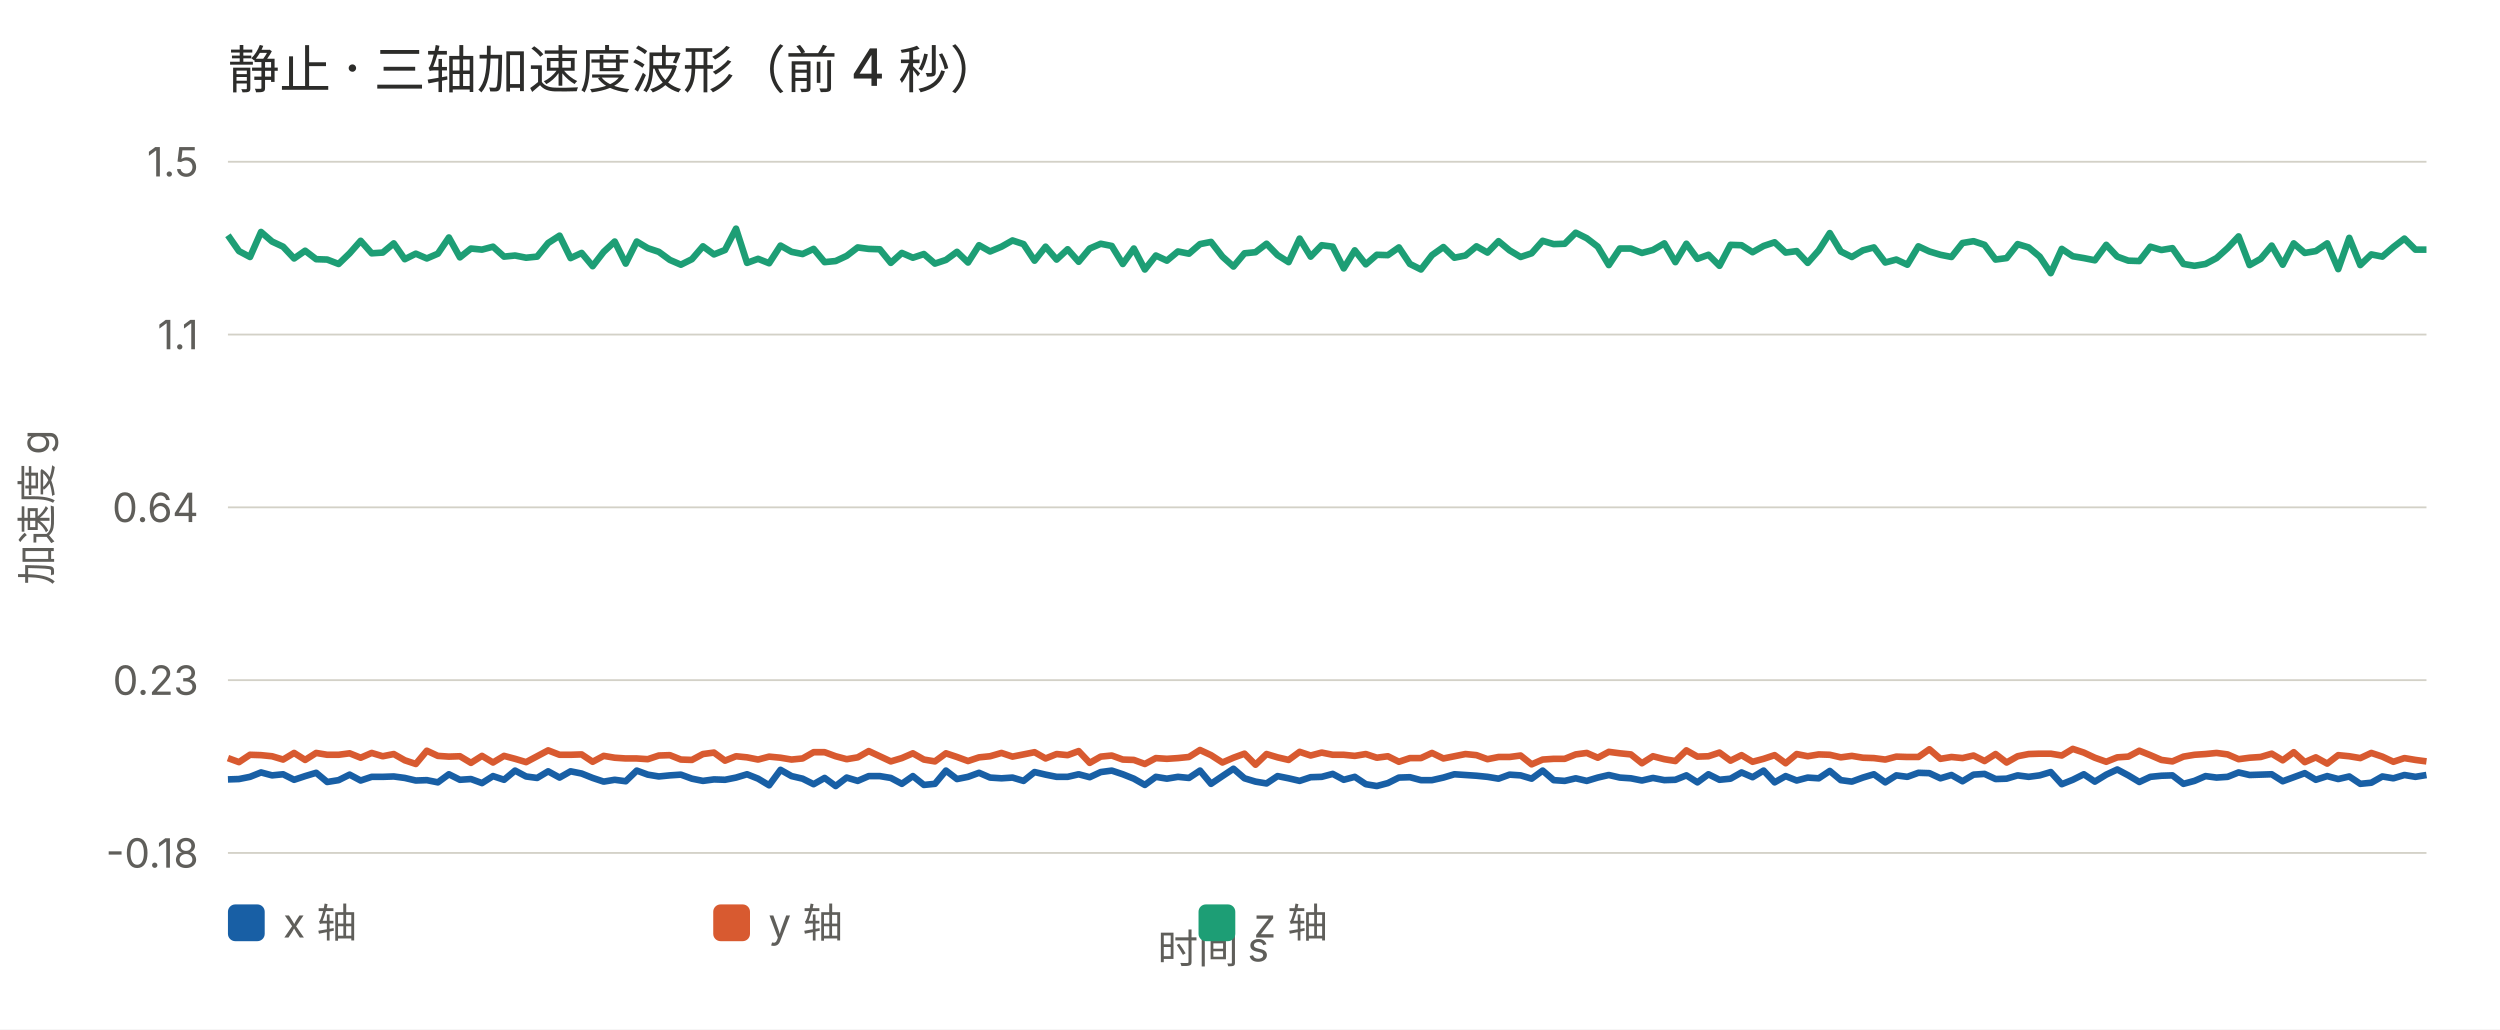
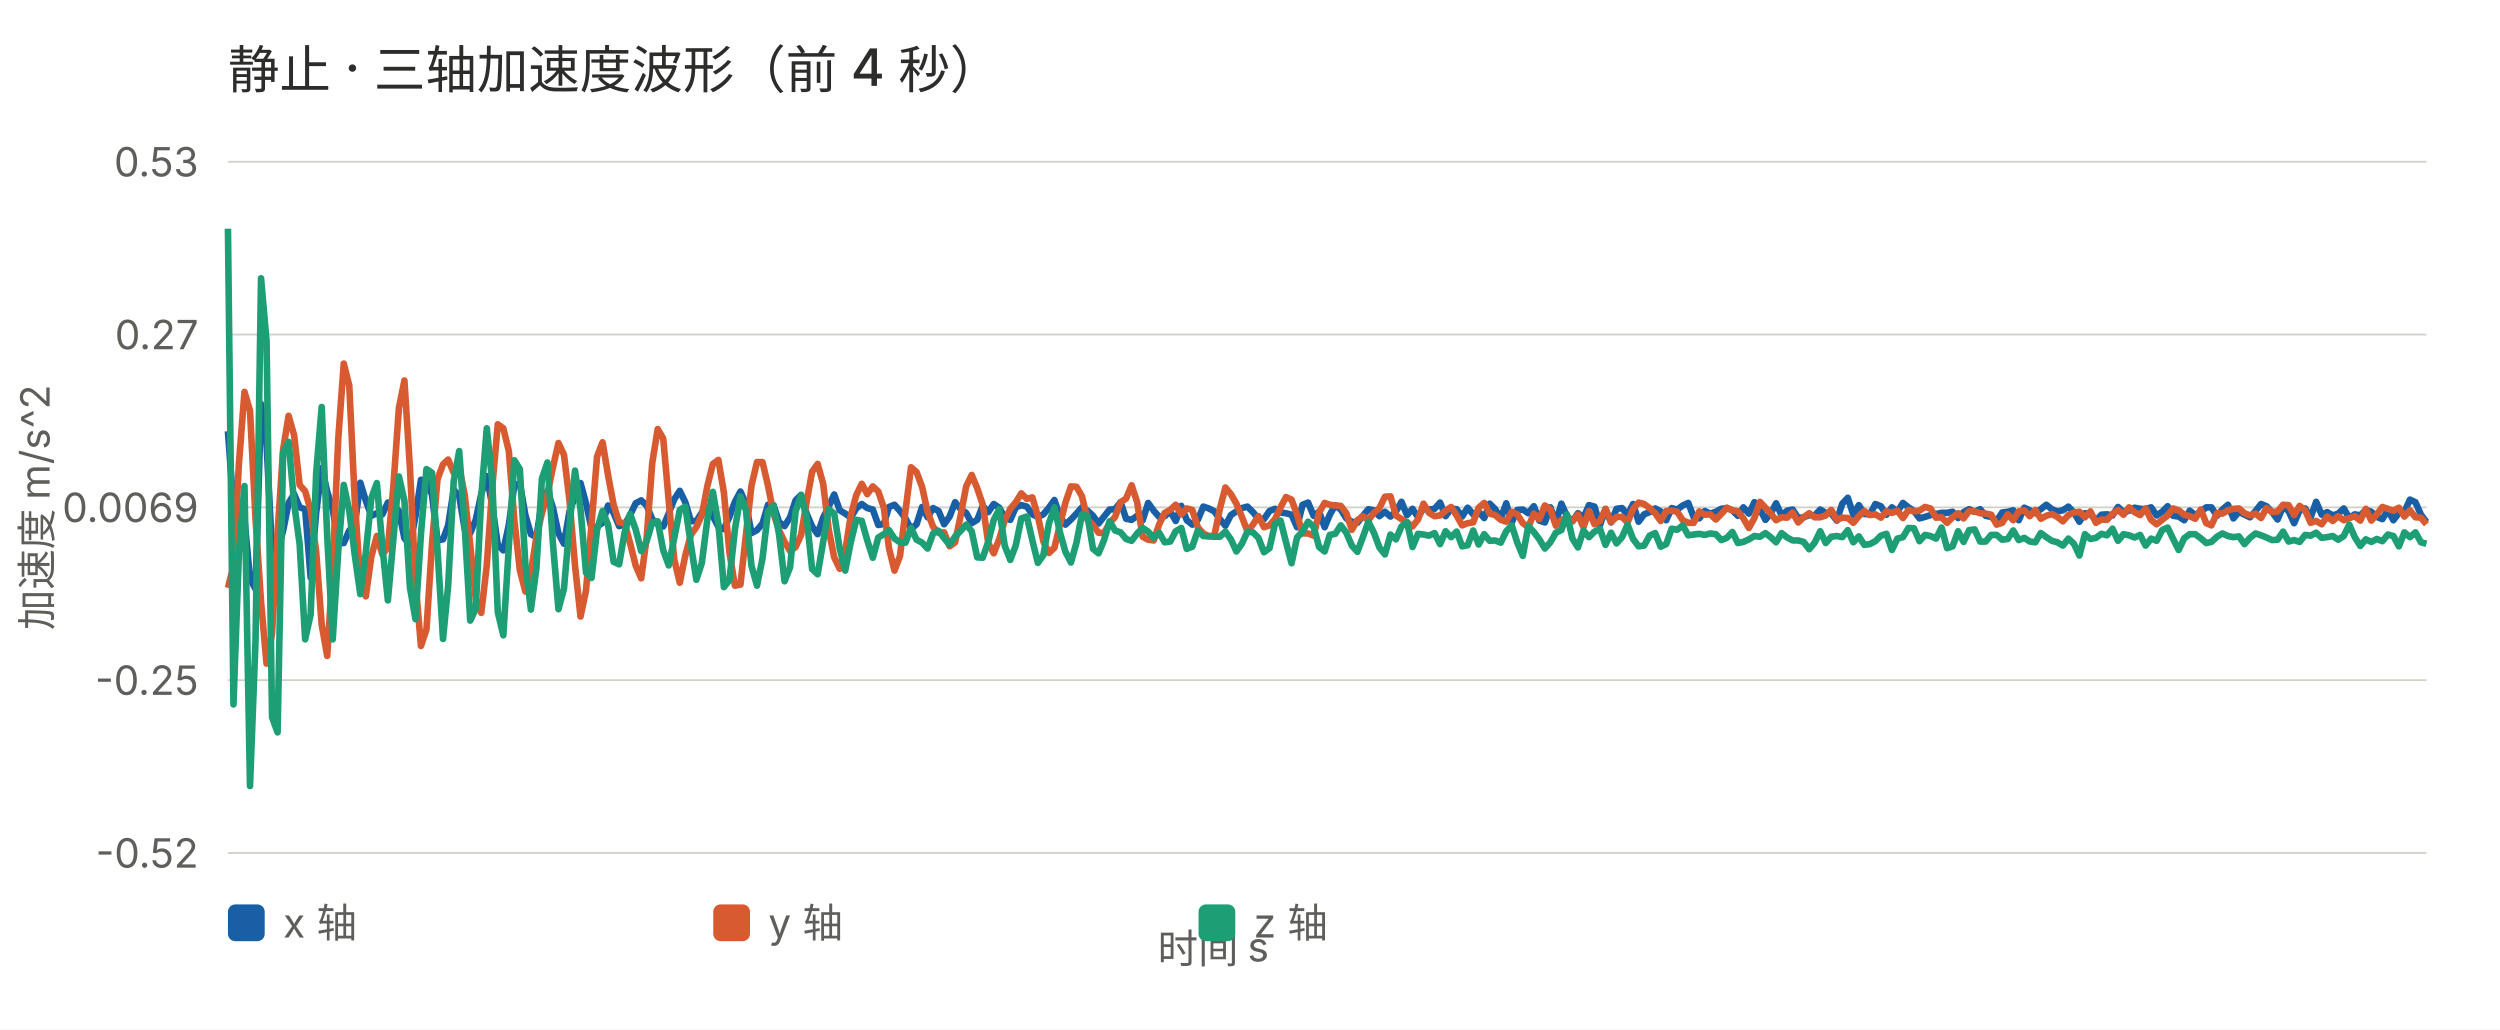
<svg xmlns="http://www.w3.org/2000/svg" viewBox="0 0 680 280" width="100%" role="img">
  <rect width="680" height="280" fill="#FFFFFF" />
  <g font-family="system-ui, -apple-system, Segoe UI, Microsoft YaHei, sans-serif">
    <text x="62" y="24" font-size="14" font-weight="500" fill="#2C2C2A">静止 · 三轴加速度波形（前 4 秒）</text>
    <line x1="62" y1="232.0" x2="660" y2="232.0" stroke="#D3D1C7" stroke-width="0.5" />
-     <text x="54" y="236.0" font-size="11" fill="#5F5E5A" text-anchor="end">-0.18</text>
+     <text x="54" y="236.0" font-size="11" fill="#5F5E5A" text-anchor="end">-0.52</text>
    <line x1="62" y1="185.0" x2="660" y2="185.0" stroke="#D3D1C7" stroke-width="0.5" />
-     <text x="54" y="189.0" font-size="11" fill="#5F5E5A" text-anchor="end">0.23</text>
+     <text x="54" y="189.0" font-size="11" fill="#5F5E5A" text-anchor="end">-0.25</text>
    <line x1="62" y1="138.0" x2="660" y2="138.0" stroke="#D3D1C7" stroke-width="0.5" />
-     <text x="54" y="142.0" font-size="11" fill="#5F5E5A" text-anchor="end">0.64</text>
+     <text x="54" y="142.0" font-size="11" fill="#5F5E5A" text-anchor="end">0.0069</text>
    <line x1="62" y1="91.0" x2="660" y2="91.0" stroke="#D3D1C7" stroke-width="0.5" />
-     <text x="54" y="95.0" font-size="11" fill="#5F5E5A" text-anchor="end">1.1</text>
+     <text x="54" y="95.0" font-size="11" fill="#5F5E5A" text-anchor="end">0.27</text>
    <line x1="62" y1="44.0" x2="660" y2="44.0" stroke="#D3D1C7" stroke-width="0.5" />
-     <text x="54" y="48.0" font-size="11" fill="#5F5E5A" text-anchor="end">1.5</text>
+     <text x="54" y="48.0" font-size="11" fill="#5F5E5A" text-anchor="end">0.53</text>
    <text x="62" y="262" font-size="11" fill="#5F5E5A" text-anchor="middle" transform="translate(268.0,0)">时间 s</text>
-     <text x="14" y="138.0" font-size="11" fill="#5F5E5A" text-anchor="middle" transform="rotate(-90 14 138.0)">加速度 g</text>
-     <polyline points="62.0,212.0 65.0,211.9 68.0,211.3 71.0,210.1 74.0,210.9 77.0,210.6 80.0,212.1 83.0,211.1 86.0,210.2 89.0,212.7 92.1,212.2 95.1,210.7 98.1,212.3 101.1,211.3 104.1,211.3 107.1,211.2 110.1,211.6 113.1,212.3 116.1,212.2 119.1,212.8 122.1,210.6 125.1,212.1 128.1,211.9 131.1,213.0 134.1,211.1 137.1,212.1 140.1,209.6 143.1,211.2 146.1,211.6 149.1,209.8 152.2,211.5 155.2,209.8 158.2,210.4 161.2,211.6 164.2,212.6 167.2,212.1 170.2,212.5 173.2,209.6 176.2,210.7 179.2,211.2 182.2,210.9 185.2,210.7 188.2,211.8 191.2,212.4 194.2,212.0 197.2,212.1 200.2,211.5 203.2,210.6 206.2,211.8 209.2,213.6 212.3,209.4 215.3,211.1 218.3,211.8 221.3,213.3 224.3,211.6 227.3,213.8 230.3,211.5 233.3,212.4 236.3,211.1 239.3,211.1 242.3,211.6 245.3,213.2 248.3,211.1 251.3,213.5 254.3,213.2 257.3,209.6 260.3,211.9 263.3,211.3 266.3,210.2 269.3,211.5 272.4,211.7 275.4,211.5 278.4,212.4 281.4,210.0 284.4,210.7 287.4,211.3 290.4,211.3 293.4,210.6 296.4,211.4 299.4,210.0 302.4,209.6 305.4,210.6 308.4,211.8 311.4,213.5 314.4,211.3 317.4,211.8 320.4,211.3 323.4,211.6 326.4,209.6 329.4,213.2 332.5,211.1 335.5,209.1 338.5,211.7 341.5,212.6 344.5,213.1 347.5,211.1 350.5,211.7 353.5,212.4 356.5,211.4 359.5,211.3 362.5,210.5 365.5,212.1 368.5,211.3 371.5,213.3 374.5,213.8 377.5,213.0 380.5,211.5 383.5,211.4 386.5,212.2 389.5,212.2 392.6,211.5 395.6,210.6 398.6,210.8 401.6,211.0 404.6,211.3 407.6,211.8 410.6,210.7 413.6,210.9 416.6,211.8 419.6,209.6 422.6,212.2 425.6,212.4 428.6,211.7 431.6,212.4 434.6,211.5 437.6,210.8 440.6,211.5 443.6,211.7 446.6,212.3 449.6,211.6 452.7,212.2 455.7,212.1 458.7,210.9 461.7,212.8 464.7,210.6 467.7,212.1 470.7,211.8 473.7,210.1 476.7,211.4 479.7,209.6 482.7,212.8 485.7,211.1 488.7,212.3 491.7,211.5 494.7,211.7 497.7,209.7 500.7,212.2 503.7,212.6 506.7,211.5 509.7,210.6 512.8,212.8 515.8,210.9 518.8,211.3 521.8,210.2 524.8,210.3 527.8,211.7 530.8,210.8 533.8,212.5 536.8,210.7 539.8,210.5 542.8,211.9 545.8,211.8 548.8,210.9 551.8,211.3 554.8,210.9 557.8,210.0 560.8,213.3 563.8,212.1 566.8,210.6 569.8,212.6 572.9,210.7 575.9,209.3 578.9,210.9 581.9,212.7 584.9,211.3 587.9,211.0 590.9,210.9 593.9,213.2 596.9,212.4 599.9,211.1 602.9,211.5 605.9,211.3 608.9,210.1 611.9,210.8 614.9,210.7 617.9,210.6 620.9,212.5 623.9,211.4 626.9,210.3 629.9,212.1 633.0,211.1 636.0,211.9 639.0,211.2 642.0,213.2 645.0,212.9 648.0,211.2 651.0,211.7 654.0,210.8 657.0,211.3 660.0,210.8" fill="none" stroke="#185FA5" stroke-width="1.8" stroke-linejoin="round" />
+     <text x="14" y="138.0" font-size="11" fill="#5F5E5A" text-anchor="middle" transform="rotate(-90 14 138.0)">加速度 m/s^2</text>
+     <polyline points="62.0,117.3 63.5,138.0 65.0,148.0 66.5,141.2 68.0,157.5 69.5,160.2 71.0,109.9 72.5,120.7 74.0,150.0 75.5,149.8 77.0,144.4 78.5,136.8 80.0,134.4 81.5,138.0 83.0,138.5 84.5,157.1 86.0,139.4 87.5,127.3 89.0,133.7 90.5,138.5 92.0,147.7 93.5,147.7 95.0,144.3 96.5,142.9 98.0,131.3 99.5,136.2 101.0,140.3 102.5,139.6 104.0,139.9 105.5,136.7 107.0,137.4 108.5,139.0 110.0,146.4 111.5,148.2 113.0,140.5 114.5,130.5 116.0,130.9 117.5,134.6 119.0,147.0 120.5,146.7 121.9,142.9 123.4,133.2 124.9,134.9 126.4,144.0 127.9,145.0 129.4,141.4 130.9,134.4 132.4,129.5 133.9,137.6 135.4,148.2 136.9,149.7 138.4,142.8 139.9,131.9 141.4,131.5 142.9,140.1 144.4,145.3 145.9,146.1 147.4,136.4 148.9,133.5 150.4,138.1 151.9,145.1 153.4,147.9 154.9,139.1 156.4,135.1 157.9,131.4 159.4,136.9 160.9,143.8 162.4,143.2 163.9,142.2 165.4,137.5 166.9,139.5 168.4,143.1 169.9,142.7 171.4,140.1 172.9,136.9 174.4,136.1 175.9,137.5 177.4,141.2 178.9,142.6 180.4,143.2 181.9,139.6 183.4,135.8 184.9,133.5 186.4,136.6 187.9,141.7 189.4,141.8 190.9,139.4 192.4,137.9 193.9,140.4 195.4,143.3 196.9,143.9 198.4,140.6 199.9,136.5 201.4,133.7 202.9,137.1 204.4,145.0 205.9,144.2 207.4,142.4 208.9,137.3 210.4,137.4 211.9,142.0 213.4,143.1 214.9,140.7 216.4,136.1 217.9,134.6 219.4,139.7 220.9,143.2 222.4,145.3 223.9,140.8 225.4,137.8 226.9,134.5 228.4,138.8 229.9,139.7 231.4,140.8 232.9,138.3 234.4,137.1 235.9,138.2 237.4,138.6 238.9,142.8 240.4,142.5 241.8,137.9 243.3,137.3 244.8,139.0 246.3,141.0 247.8,143.9 249.3,142.6 250.8,137.9 252.3,140.7 253.8,138.2 255.3,139.0 256.8,142.6 258.3,140.5 259.8,136.6 261.3,138.5 262.8,139.5 264.3,142.3 265.8,141.4 267.3,137.6 268.8,139.3 270.3,137.1 271.8,138.1 273.3,140.8 274.8,141.4 276.3,138.0 277.8,137.4 279.3,137.8 280.8,139.9 282.3,140.6 283.8,139.9 285.3,138.1 286.8,136.0 288.3,140.5 289.8,142.7 291.3,141.3 292.8,139.7 294.3,138.0 295.8,138.9 297.3,140.3 298.8,142.4 300.3,140.5 301.8,138.6 303.3,138.5 304.8,136.6 306.3,141.1 307.8,141.4 309.3,140.3 310.8,141.5 312.3,136.8 313.8,138.9 315.3,140.6 316.8,140.4 318.3,139.1 319.8,141.7 321.3,137.6 322.8,141.5 324.3,142.7 325.8,141.4 327.3,137.8 328.8,138.3 330.3,139.1 331.8,141.2 333.3,143.0 334.8,140.1 336.3,139.1 337.8,138.2 339.3,137.8 340.8,139.3 342.3,141.1 343.8,141.2 345.3,139.0 346.8,138.4 348.3,139.4 349.8,139.6 351.3,140.0 352.8,143.4 354.3,137.3 355.8,136.7 357.3,140.3 358.8,139.2 360.3,143.4 361.7,140.0 363.2,137.4 364.7,138.6 366.2,141.0 367.7,141.9 369.2,142.2 370.7,140.3 372.2,138.5 373.7,138.8 375.2,140.4 376.7,139.2 378.2,140.5 379.7,139.1 381.2,136.5 382.7,140.1 384.2,138.4 385.7,140.7 387.2,138.2 388.7,138.6 390.2,138.4 391.7,136.7 393.2,140.4 394.7,138.4 396.2,138.5 397.7,140.5 399.2,138.1 400.7,139.9 402.2,139.2 403.7,140.9 405.2,137.0 406.7,138.5 408.2,141.0 409.7,136.9 411.2,142.1 412.7,138.7 414.2,138.6 415.7,139.6 417.2,137.7 418.7,141.6 420.2,142.1 421.7,138.0 423.2,142.1 424.7,137.0 426.2,140.4 427.7,141.8 429.2,139.6 430.7,140.8 432.2,137.4 433.7,137.8 435.2,142.8 436.7,138.5 438.2,142.1 439.7,138.4 441.2,138.2 442.7,140.1 444.2,137.1 445.7,141.9 447.2,139.9 448.7,139.3 450.2,138.3 451.7,139.1 453.2,141.5 454.7,138.2 456.2,138.6 457.7,137.5 459.2,136.8 460.7,140.7 462.2,141.0 463.7,139.0 465.2,139.7 466.7,139.2 468.2,138.4 469.7,138.2 471.2,138.8 472.7,140.3 474.2,138.0 475.7,139.7 477.2,136.6 478.7,138.5 480.2,141.4 481.6,139.7 483.1,136.9 484.6,140.2 486.1,138.9 487.6,138.6 489.1,140.9 490.6,140.7 492.1,140.1 493.6,140.2 495.1,138.6 496.6,139.5 498.1,139.6 499.6,141.6 501.1,137.0 502.6,135.4 504.1,140.0 505.6,137.4 507.1,139.8 508.6,139.9 510.1,137.1 511.6,137.7 513.1,140.0 514.6,138.0 516.1,139.2 517.6,136.8 519.1,138.0 520.6,139.0 522.1,141.0 523.6,140.6 525.1,140.1 526.6,139.8 528.1,139.5 529.6,139.5 531.1,139.2 532.6,140.9 534.1,139.3 535.6,138.5 537.1,139.2 538.6,138.5 540.1,140.3 541.6,140.6 543.1,141.7 544.6,139.4 546.1,139.2 547.6,138.8 549.1,141.5 550.6,138.1 552.1,138.8 553.6,139.6 555.1,138.5 556.6,137.3 558.1,138.5 559.6,139.1 561.1,138.8 562.6,137.8 564.1,139.4 565.6,141.9 567.1,139.6 568.6,139.8 570.1,141.6 571.6,140.0 573.1,139.9 574.6,140.2 576.1,137.9 577.6,139.3 579.1,138.9 580.6,138.1 582.1,138.4 583.6,138.5 585.1,138.0 586.6,140.2 588.1,139.2 589.6,137.7 591.1,140.3 592.6,140.5 594.1,141.5 595.6,138.9 597.1,140.1 598.6,139.2 600.1,138.0 601.5,138.0 603.0,140.3 604.5,138.6 606.0,137.3 607.5,141.0 609.0,139.2 610.5,140.0 612.0,140.7 613.5,139.0 615.0,137.1 616.5,137.7 618.0,139.3 619.5,141.3 621.0,137.8 622.5,139.0 624.0,142.3 625.5,138.8 627.0,138.3 628.5,140.7 630.0,136.5 631.5,140.0 633.0,139.3 634.5,140.2 636.0,139.7 637.5,138.3 639.0,140.9 640.5,139.9 642.0,140.2 643.5,138.7 645.0,139.2 646.5,140.6 648.0,141.2 649.5,138.8 651.0,141.5 652.5,139.5 654.0,139.2 655.5,135.9 657.0,136.6 658.5,140.0 660.0,142.0" fill="none" stroke="#185FA5" stroke-width="1.8" stroke-linejoin="round" />
    <rect x="62" y="246" width="10" height="10" rx="2" fill="#185FA5" />
    <text x="77" y="255" font-size="11" fill="#5F5E5A">x 轴</text>
-     <polyline points="62.0,206.2 65.0,207.3 68.0,205.3 71.0,205.4 74.0,205.7 77.0,206.6 80.0,204.8 83.0,206.7 86.0,204.8 89.0,205.3 92.1,205.3 95.1,204.9 98.1,206.1 101.1,204.8 104.1,205.7 107.1,205.1 110.1,206.8 113.1,207.8 116.1,204.2 119.1,205.6 122.1,205.8 125.1,205.7 128.1,207.5 131.1,205.6 134.1,207.4 137.1,205.6 140.1,206.4 143.1,207.3 146.1,205.7 149.1,204.1 152.2,205.3 155.2,205.3 158.2,205.2 161.2,207.2 164.2,205.6 167.2,206.1 170.2,206.3 173.2,206.3 176.2,206.5 179.2,205.5 182.2,205.4 185.2,206.6 188.2,206.7 191.2,205.1 194.2,204.7 197.2,206.9 200.2,205.7 203.2,206.0 206.2,206.6 209.2,205.8 212.3,206.1 215.3,206.6 218.3,206.3 221.3,204.6 224.3,204.6 227.3,205.7 230.3,206.5 233.3,206.0 236.3,204.3 239.3,205.7 242.3,207.1 245.3,206.2 248.3,204.9 251.3,206.6 254.3,207.1 257.3,204.9 260.3,205.9 263.3,207.0 266.3,206.0 269.3,205.7 272.4,204.8 275.4,205.8 278.4,205.2 281.4,204.6 284.4,206.3 287.4,205.1 290.4,205.4 293.4,204.3 296.4,207.5 299.4,205.8 302.4,205.5 305.4,206.6 308.4,206.7 311.4,207.8 314.4,206.2 317.4,206.4 320.4,206.2 323.4,205.9 326.4,204.0 329.4,205.4 332.5,207.4 335.5,206.1 338.5,205.0 341.5,208.0 344.5,205.1 347.5,206.0 350.5,206.7 353.5,204.5 356.5,205.5 359.5,204.7 362.5,205.3 365.5,205.3 368.5,205.6 371.5,205.1 374.5,206.1 377.5,205.7 380.5,207.2 383.5,206.2 386.5,206.2 389.5,204.8 392.6,206.3 395.6,205.7 398.6,205.1 401.6,205.4 404.6,206.5 407.6,205.9 410.6,205.9 413.6,205.5 416.6,207.9 419.6,206.6 422.6,206.4 425.6,206.4 428.6,205.2 431.6,204.8 434.6,206.1 437.6,204.5 440.6,204.9 443.6,205.2 446.6,207.6 449.6,205.7 452.7,206.5 455.7,207.0 458.7,204.1 461.7,205.8 464.7,205.7 467.7,204.7 470.7,206.9 473.7,205.4 476.7,207.2 479.7,206.4 482.7,205.4 485.7,207.6 488.7,205.1 491.7,205.7 494.7,205.2 497.7,205.3 500.7,206.0 503.7,205.6 506.7,206.1 509.7,206.2 512.8,206.6 515.8,205.8 518.8,205.9 521.8,205.9 524.8,203.8 527.8,206.4 530.8,205.9 533.8,206.2 536.8,205.5 539.8,207.0 542.8,205.1 545.8,207.4 548.8,205.7 551.8,205.1 554.8,205.0 557.8,205.0 560.8,205.5 563.8,203.7 566.8,204.7 569.8,206.1 572.9,207.2 575.9,206.0 578.9,205.8 581.9,204.2 584.9,205.4 587.9,206.7 590.9,207.1 593.9,205.8 596.9,205.3 599.9,205.1 602.9,204.8 605.9,205.2 608.9,206.5 611.9,206.1 614.9,205.9 617.9,205.0 620.9,206.8 623.9,204.6 626.9,207.3 629.9,206.0 633.0,207.7 636.0,205.4 639.0,205.7 642.0,206.2 645.0,204.8 648.0,205.8 651.0,207.2 654.0,206.2 657.0,206.7 660.0,207.1" fill="none" stroke="#D85A30" stroke-width="1.8" stroke-linejoin="round" />
+     <polyline points="62.0,159.9 63.5,154.0 65.0,125.9 66.5,106.6 68.0,111.7 69.5,141.1 71.0,163.7 72.5,180.5 74.0,172.3 75.5,144.9 77.0,122.3 78.5,113.1 80.0,118.4 81.5,131.9 83.0,133.6 84.5,138.8 86.0,150.1 87.5,169.9 89.0,178.4 90.5,154.3 92.0,119.4 93.5,98.9 95.0,104.9 96.5,136.1 98.0,158.3 99.5,162.2 101.0,151.4 102.5,145.8 104.0,150.8 105.5,148.9 107.0,132.2 108.5,111.0 110.0,103.5 111.5,127.2 113.0,158.1 114.5,175.7 116.0,171.2 117.5,148.0 119.0,130.3 120.5,126.3 121.9,125.0 123.4,128.6 124.9,127.0 126.4,134.6 127.9,148.3 129.4,163.0 130.9,166.7 132.4,153.8 133.9,132.5 135.4,115.4 136.9,116.5 138.4,122.7 139.9,141.5 141.4,155.1 142.9,160.9 144.4,155.8 145.9,146.0 147.4,139.6 148.9,134.3 150.4,127.1 151.9,120.5 153.4,123.7 154.9,136.1 156.4,153.8 157.9,167.7 159.4,160.6 160.9,142.5 162.4,124.2 163.9,120.3 165.4,129.3 166.9,137.3 168.4,142.1 169.9,142.3 171.4,147.8 172.9,153.8 174.4,157.3 175.9,146.2 177.4,126.0 178.9,116.7 180.4,119.3 181.9,136.3 183.4,152.2 184.9,158.5 186.4,151.1 187.9,145.5 189.4,143.4 190.9,140.1 192.4,132.2 193.9,126.2 195.4,125.1 196.9,134.0 198.4,150.2 199.9,159.3 201.4,159.0 202.9,145.4 204.4,132.1 205.9,125.7 207.4,125.7 208.9,132.1 210.4,139.7 211.9,144.2 213.4,147.4 214.9,149.9 216.4,148.8 217.9,145.5 219.4,136.5 220.9,128.3 222.4,126.2 223.9,131.6 225.4,144.0 226.9,151.6 228.4,154.7 229.9,150.0 231.4,140.3 232.9,134.7 234.4,131.6 235.9,134.4 237.4,132.3 238.9,133.7 240.4,138.1 241.8,149.1 243.3,155.2 244.8,151.2 246.3,138.9 247.8,127.1 249.3,128.4 250.8,132.4 252.3,139.2 253.8,143.3 255.3,144.9 256.8,144.8 258.3,148.6 259.8,147.5 261.3,140.2 262.8,132.3 264.3,129.2 265.8,132.8 267.3,137.2 268.8,147.7 270.3,150.5 271.8,146.6 273.3,141.5 274.8,138.4 276.3,136.6 277.8,134.2 279.3,135.7 280.8,135.3 282.3,140.4 283.8,147.3 285.3,150.4 286.8,149.0 288.3,142.7 289.8,136.7 291.3,132.3 292.8,132.4 294.3,135.0 295.8,141.4 297.3,142.8 298.8,144.9 300.3,145.0 301.8,142.3 303.3,140.6 304.8,136.6 306.3,135.6 307.8,132.0 309.3,136.6 310.8,146.0 312.3,146.8 313.8,147.0 315.3,142.6 316.8,139.5 318.3,138.7 319.8,137.3 321.3,139.9 322.8,138.3 324.3,138.7 325.8,143.4 327.3,145.1 328.8,145.8 330.3,145.7 331.8,138.4 333.3,132.6 334.8,134.4 336.3,137.0 337.8,140.6 339.3,144.5 340.8,142.7 342.3,140.4 343.8,143.4 345.3,142.9 346.8,141.2 348.3,138.0 349.8,135.2 351.3,135.9 352.8,140.0 354.3,145.1 355.8,145.1 357.3,145.7 358.8,139.4 360.3,136.8 361.7,137.3 363.2,137.5 364.7,137.6 366.2,139.6 367.7,144.1 369.2,141.5 370.7,140.4 372.2,141.5 373.7,139.5 375.2,138.2 376.7,135.1 378.2,135.0 379.7,140.2 381.2,141.2 382.7,142.1 384.2,143.2 385.7,141.3 387.2,137.0 388.7,139.5 390.2,140.4 391.7,140.2 393.2,138.9 394.7,137.9 396.2,140.2 397.7,142.9 399.2,142.3 400.7,142.1 402.2,138.1 403.7,136.8 405.2,139.7 406.7,140.1 408.2,141.4 409.7,141.9 411.2,139.2 412.7,139.9 414.2,142.3 415.7,143.4 417.2,139.7 418.7,141.2 420.2,137.5 421.7,138.6 423.2,143.0 424.7,141.4 426.2,140.8 427.7,141.7 429.2,140.0 430.7,143.4 432.2,139.0 433.7,142.6 435.2,141.7 436.7,138.4 438.2,142.0 439.7,140.6 441.2,140.6 442.7,142.1 444.2,138.4 445.7,136.7 447.2,137.1 448.7,138.2 450.2,139.6 451.7,141.7 453.2,139.0 454.7,138.9 456.2,139.2 457.7,141.5 459.2,142.2 460.7,142.2 462.2,139.1 463.7,140.0 465.2,139.9 466.7,141.3 468.2,139.8 469.7,138.1 471.2,138.8 472.7,139.1 474.2,141.0 475.7,143.6 477.2,140.9 478.7,136.5 480.2,138.1 481.6,139.6 483.1,141.5 484.6,140.7 486.1,140.8 487.6,139.4 489.1,142.1 490.6,140.7 492.1,139.6 493.6,140.7 495.1,140.7 496.6,140.2 498.1,138.7 499.6,141.4 501.1,140.8 502.6,140.9 504.1,142.2 505.6,140.4 507.1,139.0 508.6,140.1 510.1,139.9 511.6,140.8 513.1,139.1 514.6,139.5 516.1,138.9 517.6,140.9 519.1,138.7 520.6,139.1 522.1,138.9 523.6,137.9 525.1,138.3 526.6,140.8 528.1,140.7 529.6,142.2 531.1,140.7 532.6,139.6 534.1,141.0 535.6,139.0 537.1,139.1 538.6,139.6 540.1,139.7 541.6,140.0 543.1,142.7 544.6,142.2 546.1,139.9 547.6,141.5 549.1,139.1 550.6,138.8 552.1,140.4 553.6,138.7 555.1,141.1 556.6,140.3 558.1,139.8 559.6,140.6 561.1,141.8 562.6,140.1 564.1,139.4 565.6,139.2 567.1,140.7 568.6,139.1 570.1,142.2 571.6,141.3 573.1,141.4 574.6,139.8 576.1,138.7 577.6,140.0 579.1,138.0 580.6,139.3 582.1,140.1 583.6,138.3 585.1,141.4 586.6,142.6 588.1,141.4 589.6,140.2 591.1,138.3 592.6,138.8 594.1,140.0 595.6,140.4 597.1,141.1 598.6,138.6 600.1,142.3 601.5,142.9 603.0,139.6 604.5,139.7 606.0,138.8 607.5,138.4 609.0,138.3 610.5,139.6 612.0,140.2 613.5,139.7 615.0,140.9 616.5,138.2 618.0,139.3 619.5,139.1 621.0,137.3 622.5,137.4 624.0,140.1 625.5,137.6 627.0,138.8 628.5,142.2 630.0,141.7 631.5,142.6 633.0,140.5 634.5,141.7 636.0,140.4 637.5,141.5 639.0,140.9 640.5,140.4 642.0,141.6 643.5,138.4 645.0,141.6 646.5,139.9 648.0,137.9 649.5,138.4 651.0,138.9 652.5,138.1 654.0,140.5 655.5,138.8 657.0,140.7 658.5,140.8 660.0,142.6" fill="none" stroke="#D85A30" stroke-width="1.8" stroke-linejoin="round" />
    <rect x="194" y="246" width="10" height="10" rx="2" fill="#D85A30" />
    <text x="209" y="255" font-size="11" fill="#5F5E5A">y 轴</text>
-     <polyline points="62.0,64.0 65.0,68.3 68.0,69.9 71.0,63.1 74.0,65.7 77.0,67.1 80.0,70.3 83.0,68.2 86.0,70.5 89.0,70.6 92.1,71.8 95.1,68.9 98.1,65.5 101.1,68.9 104.1,68.7 107.1,66.2 110.1,70.5 113.1,69.0 116.1,70.3 119.1,69.0 122.1,64.6 125.1,70.0 128.1,67.6 131.1,67.9 134.1,67.1 137.1,69.8 140.1,69.5 143.1,70.1 146.1,69.8 149.1,66.1 152.2,64.1 155.2,70.2 158.2,68.8 161.2,72.4 164.2,68.5 167.2,65.7 170.2,71.7 173.2,65.7 176.2,67.5 179.2,68.5 182.2,70.7 185.2,72.0 188.2,70.5 191.2,67.0 194.2,69.2 197.2,68.0 200.2,62.2 203.2,71.5 206.2,70.4 209.2,71.6 212.3,66.8 215.3,68.5 218.3,69.1 221.3,67.7 224.3,71.3 227.3,71.0 230.3,69.6 233.3,67.3 236.3,67.7 239.3,67.8 242.3,71.5 245.3,68.8 248.3,70.1 251.3,69.1 254.3,71.7 257.3,70.7 260.3,68.5 263.3,71.4 266.3,66.7 269.3,68.4 272.4,67.1 275.4,65.4 278.4,66.4 281.4,70.9 284.4,67.1 287.4,70.6 290.4,67.8 293.4,71.2 296.4,67.6 299.4,66.3 302.4,66.9 305.4,71.8 308.4,67.6 311.4,73.3 314.4,69.5 317.4,70.9 320.4,68.4 323.4,69.0 326.4,66.4 329.4,65.8 332.5,69.8 335.5,72.5 338.5,68.9 341.5,68.6 344.5,66.3 347.5,69.4 350.5,71.3 353.5,64.9 356.5,69.8 359.5,66.7 362.5,67.1 365.5,73.0 368.5,68.1 371.5,71.9 374.5,69.3 377.5,69.4 380.5,67.3 383.5,71.8 386.5,73.3 389.5,69.4 392.6,67.2 395.6,70.1 398.6,69.5 401.6,67.0 404.6,68.7 407.6,65.6 410.6,68.1 413.6,69.9 416.6,68.9 419.6,65.5 422.6,66.4 425.6,66.3 428.6,63.3 431.6,64.8 434.6,67.1 437.6,72.1 440.6,67.6 443.6,67.6 446.6,68.8 449.6,68.0 452.7,66.2 455.7,71.3 458.7,66.3 461.7,70.4 464.7,69.3 467.7,72.3 470.7,66.6 473.7,66.7 476.7,68.6 479.7,66.9 482.7,65.9 485.7,68.7 488.7,68.3 491.7,71.5 494.7,68.1 497.7,63.4 500.7,68.4 503.7,69.9 506.7,68.1 509.7,67.3 512.8,71.4 515.8,70.6 518.8,72.0 521.8,67.0 524.8,68.4 527.8,69.3 530.8,69.9 533.8,66.1 536.8,65.6 539.8,66.6 542.8,70.6 545.8,70.2 548.8,66.4 551.8,67.3 554.8,69.8 557.8,74.3 560.8,67.7 563.8,69.7 566.8,70.2 569.8,70.8 572.9,66.6 575.9,69.8 578.9,70.9 581.9,71.0 584.9,67.1 587.9,68.0 590.9,67.5 593.9,71.8 596.9,72.3 599.9,71.8 602.9,70.2 605.9,67.5 608.9,64.3 611.9,72.1 614.9,70.4 617.9,66.8 620.9,72.0 623.9,66.2 626.9,68.8 629.9,68.3 633.0,66.2 636.0,73.2 639.0,64.7 642.0,72.1 645.0,69.2 648.0,69.8 651.0,67.2 654.0,64.9 657.0,67.9 660.0,67.9" fill="none" stroke="#1D9E75" stroke-width="1.8" stroke-linejoin="round" />
+     <polyline points="62.0,62.2 63.5,191.6 65.0,150.0 66.5,132.2 68.0,213.8 69.5,174.4 71.0,75.7 72.5,92.8 74.0,195.1 75.5,199.2 77.0,123.1 78.5,120.2 80.0,136.9 81.5,148.0 83.0,173.9 84.5,167.1 86.0,128.7 87.5,110.7 89.0,145.8 90.5,173.9 92.0,150.0 93.5,131.9 95.0,138.9 96.5,151.0 98.0,161.6 99.5,150.3 101.0,135.5 102.5,131.4 104.0,148.6 105.5,163.3 107.0,146.6 108.5,129.6 110.0,136.2 111.5,159.7 113.0,168.4 114.5,145.2 116.0,127.6 117.5,128.6 119.0,149.6 120.5,173.8 121.9,159.3 123.4,131.0 124.9,122.7 126.4,143.3 127.9,168.8 129.4,165.6 130.9,135.2 132.4,116.5 133.9,131.0 135.4,166.5 136.9,172.8 138.4,148.7 139.9,125.2 141.4,127.6 142.9,153.5 144.4,165.8 145.9,154.6 147.4,130.2 148.9,125.8 150.4,147.9 151.9,165.7 153.4,160.1 154.9,142.9 156.4,128.0 157.9,138.5 159.4,155.8 160.9,157.2 162.4,144.1 163.9,139.0 165.4,142.8 166.9,152.8 168.4,153.5 169.9,144.8 171.4,139.8 172.9,144.0 174.4,149.9 175.9,147.2 177.4,142.1 178.9,141.8 180.4,149.7 181.9,153.8 183.4,146.3 184.9,138.7 186.4,137.8 187.9,148.0 189.4,157.7 190.9,153.1 192.4,141.3 193.9,133.8 195.4,142.5 196.9,159.7 198.4,157.8 199.9,144.0 201.4,135.0 202.9,138.8 204.4,153.9 205.9,159.3 207.4,151.9 208.9,139.1 210.4,137.5 211.9,145.3 213.4,158.1 214.9,154.3 216.4,139.1 217.9,134.7 219.4,140.8 220.9,154.8 222.4,156.2 223.9,147.4 225.4,138.5 226.9,139.7 228.4,149.2 229.9,155.2 231.4,147.5 232.9,141.4 234.4,141.7 235.9,147.0 237.4,151.7 238.9,146.2 240.4,145.3 241.8,144.2 243.3,146.5 244.8,147.5 246.3,147.6 247.8,143.6 249.3,146.8 250.8,147.6 252.3,149.2 253.8,145.1 255.3,144.4 256.8,146.4 258.3,148.2 259.8,145.9 261.3,144.4 262.8,142.7 264.3,144.5 265.8,151.6 267.3,151.7 268.8,147.4 270.3,141.4 271.8,138.5 273.3,148.5 274.8,152.3 276.3,148.3 277.8,141.0 279.3,140.5 280.8,147.0 282.3,153.1 283.8,151.0 285.3,142.4 286.8,138.0 288.3,144.8 289.8,150.1 291.3,153.0 292.8,147.6 294.3,139.9 295.8,140.4 297.3,149.3 298.8,150.5 300.3,146.9 301.8,141.8 303.3,144.3 304.8,144.8 306.3,146.6 307.8,147.1 309.3,145.1 310.8,143.6 312.3,144.6 313.8,146.3 315.3,144.9 316.8,147.5 318.3,147.3 319.8,144.5 321.3,143.6 322.8,149.3 324.3,148.7 325.8,144.3 327.3,145.8 328.8,145.9 330.3,146.0 331.8,146.0 333.3,144.6 334.8,146.7 336.3,150.0 337.8,147.9 339.3,144.6 340.8,144.8 342.3,146.3 343.8,150.2 345.3,149.1 346.8,142.5 348.3,141.6 349.8,147.5 351.3,153.2 352.8,146.2 354.3,144.6 355.8,141.9 357.3,143.3 358.8,148.8 360.3,150.0 361.7,145.5 363.2,145.2 364.7,142.9 366.2,144.9 367.7,148.4 369.2,150.1 370.7,146.1 372.2,141.9 373.7,144.9 375.2,148.9 376.7,150.8 378.2,145.4 379.7,146.7 381.2,143.2 382.7,142.0 384.2,148.8 385.7,145.2 387.2,145.4 388.7,145.7 390.2,145.0 391.7,148.0 393.2,144.5 394.7,146.1 396.2,144.6 397.7,148.6 399.2,148.3 400.7,144.3 402.2,148.1 403.7,145.3 405.2,147.1 406.7,147.0 408.2,147.6 409.7,144.5 411.2,142.9 412.7,147.6 414.2,151.2 415.7,143.1 417.2,144.7 418.7,146.7 420.2,149.2 421.7,147.5 423.2,144.9 424.7,144.2 426.2,139.9 427.7,146.5 429.2,148.9 430.7,144.3 432.2,146.1 433.7,144.6 435.2,143.9 436.7,148.2 438.2,144.9 439.7,147.8 441.2,146.1 442.7,142.7 444.2,146.6 445.7,148.6 447.2,148.4 448.7,145.7 450.2,145.0 451.7,148.7 453.2,148.0 454.7,143.8 456.2,144.1 457.7,142.9 459.2,145.6 460.7,145.4 462.2,145.2 463.7,145.5 465.2,145.1 466.7,145.3 468.2,146.9 469.7,146.3 471.2,144.7 472.7,147.7 474.2,147.4 475.7,146.7 477.2,145.8 478.7,146.0 480.2,145.0 481.6,146.1 483.1,147.5 484.6,145.0 486.1,146.2 487.6,147.0 489.1,147.0 490.6,147.4 492.1,149.4 493.6,147.6 495.1,144.5 496.6,147.7 498.1,146.0 499.6,145.8 501.1,146.1 502.6,144.2 504.1,147.5 505.6,145.9 507.1,148.2 508.6,148.0 510.1,147.2 511.6,145.7 513.1,145.2 514.6,149.6 516.1,146.5 517.6,146.1 519.1,143.6 520.6,143.7 522.1,147.2 523.6,145.5 525.1,145.8 526.6,146.5 528.1,143.5 529.6,149.1 531.1,148.6 532.6,144.5 534.1,147.4 535.6,144.2 537.1,144.0 538.6,147.3 540.1,147.3 541.6,145.5 543.1,145.5 544.6,146.8 546.1,146.6 547.6,144.3 549.1,146.9 550.6,146.3 552.1,147.3 553.6,147.5 555.1,145.0 556.6,146.1 558.1,147.1 559.6,147.5 561.1,148.4 562.6,146.5 564.1,147.9 565.6,151.1 567.1,145.3 568.6,146.6 570.1,146.3 571.6,145.2 573.1,145.6 574.6,143.8 576.1,147.1 577.6,145.3 579.1,145.6 580.6,146.2 582.1,145.5 583.6,148.4 585.1,146.5 586.6,147.1 588.1,144.2 589.6,143.5 591.1,146.6 592.6,149.6 594.1,146.4 595.6,145.3 597.1,145.3 598.6,146.4 600.1,147.7 601.5,147.4 603.0,146.0 604.5,145.1 606.0,145.8 607.5,146.1 609.0,145.9 610.5,148.0 612.0,146.3 613.5,145.1 615.0,145.6 616.5,146.2 618.0,146.9 619.5,146.8 621.0,144.6 622.5,147.3 624.0,146.9 625.5,147.4 627.0,145.5 628.5,145.7 630.0,144.9 631.5,146.3 633.0,146.1 634.5,145.8 636.0,146.8 637.5,145.8 639.0,142.7 640.5,146.1 642.0,148.5 643.5,146.7 645.0,147.4 646.5,146.6 648.0,147.2 649.5,145.4 651.0,145.8 652.5,148.6 654.0,144.8 655.5,146.1 657.0,144.8 658.5,147.5 660.0,147.9" fill="none" stroke="#1D9E75" stroke-width="1.8" stroke-linejoin="round" />
    <rect x="326" y="246" width="10" height="10" rx="2" fill="#1D9E75" />
    <text x="341" y="255" font-size="11" fill="#5F5E5A">z 轴</text>
  </g>
</svg>
